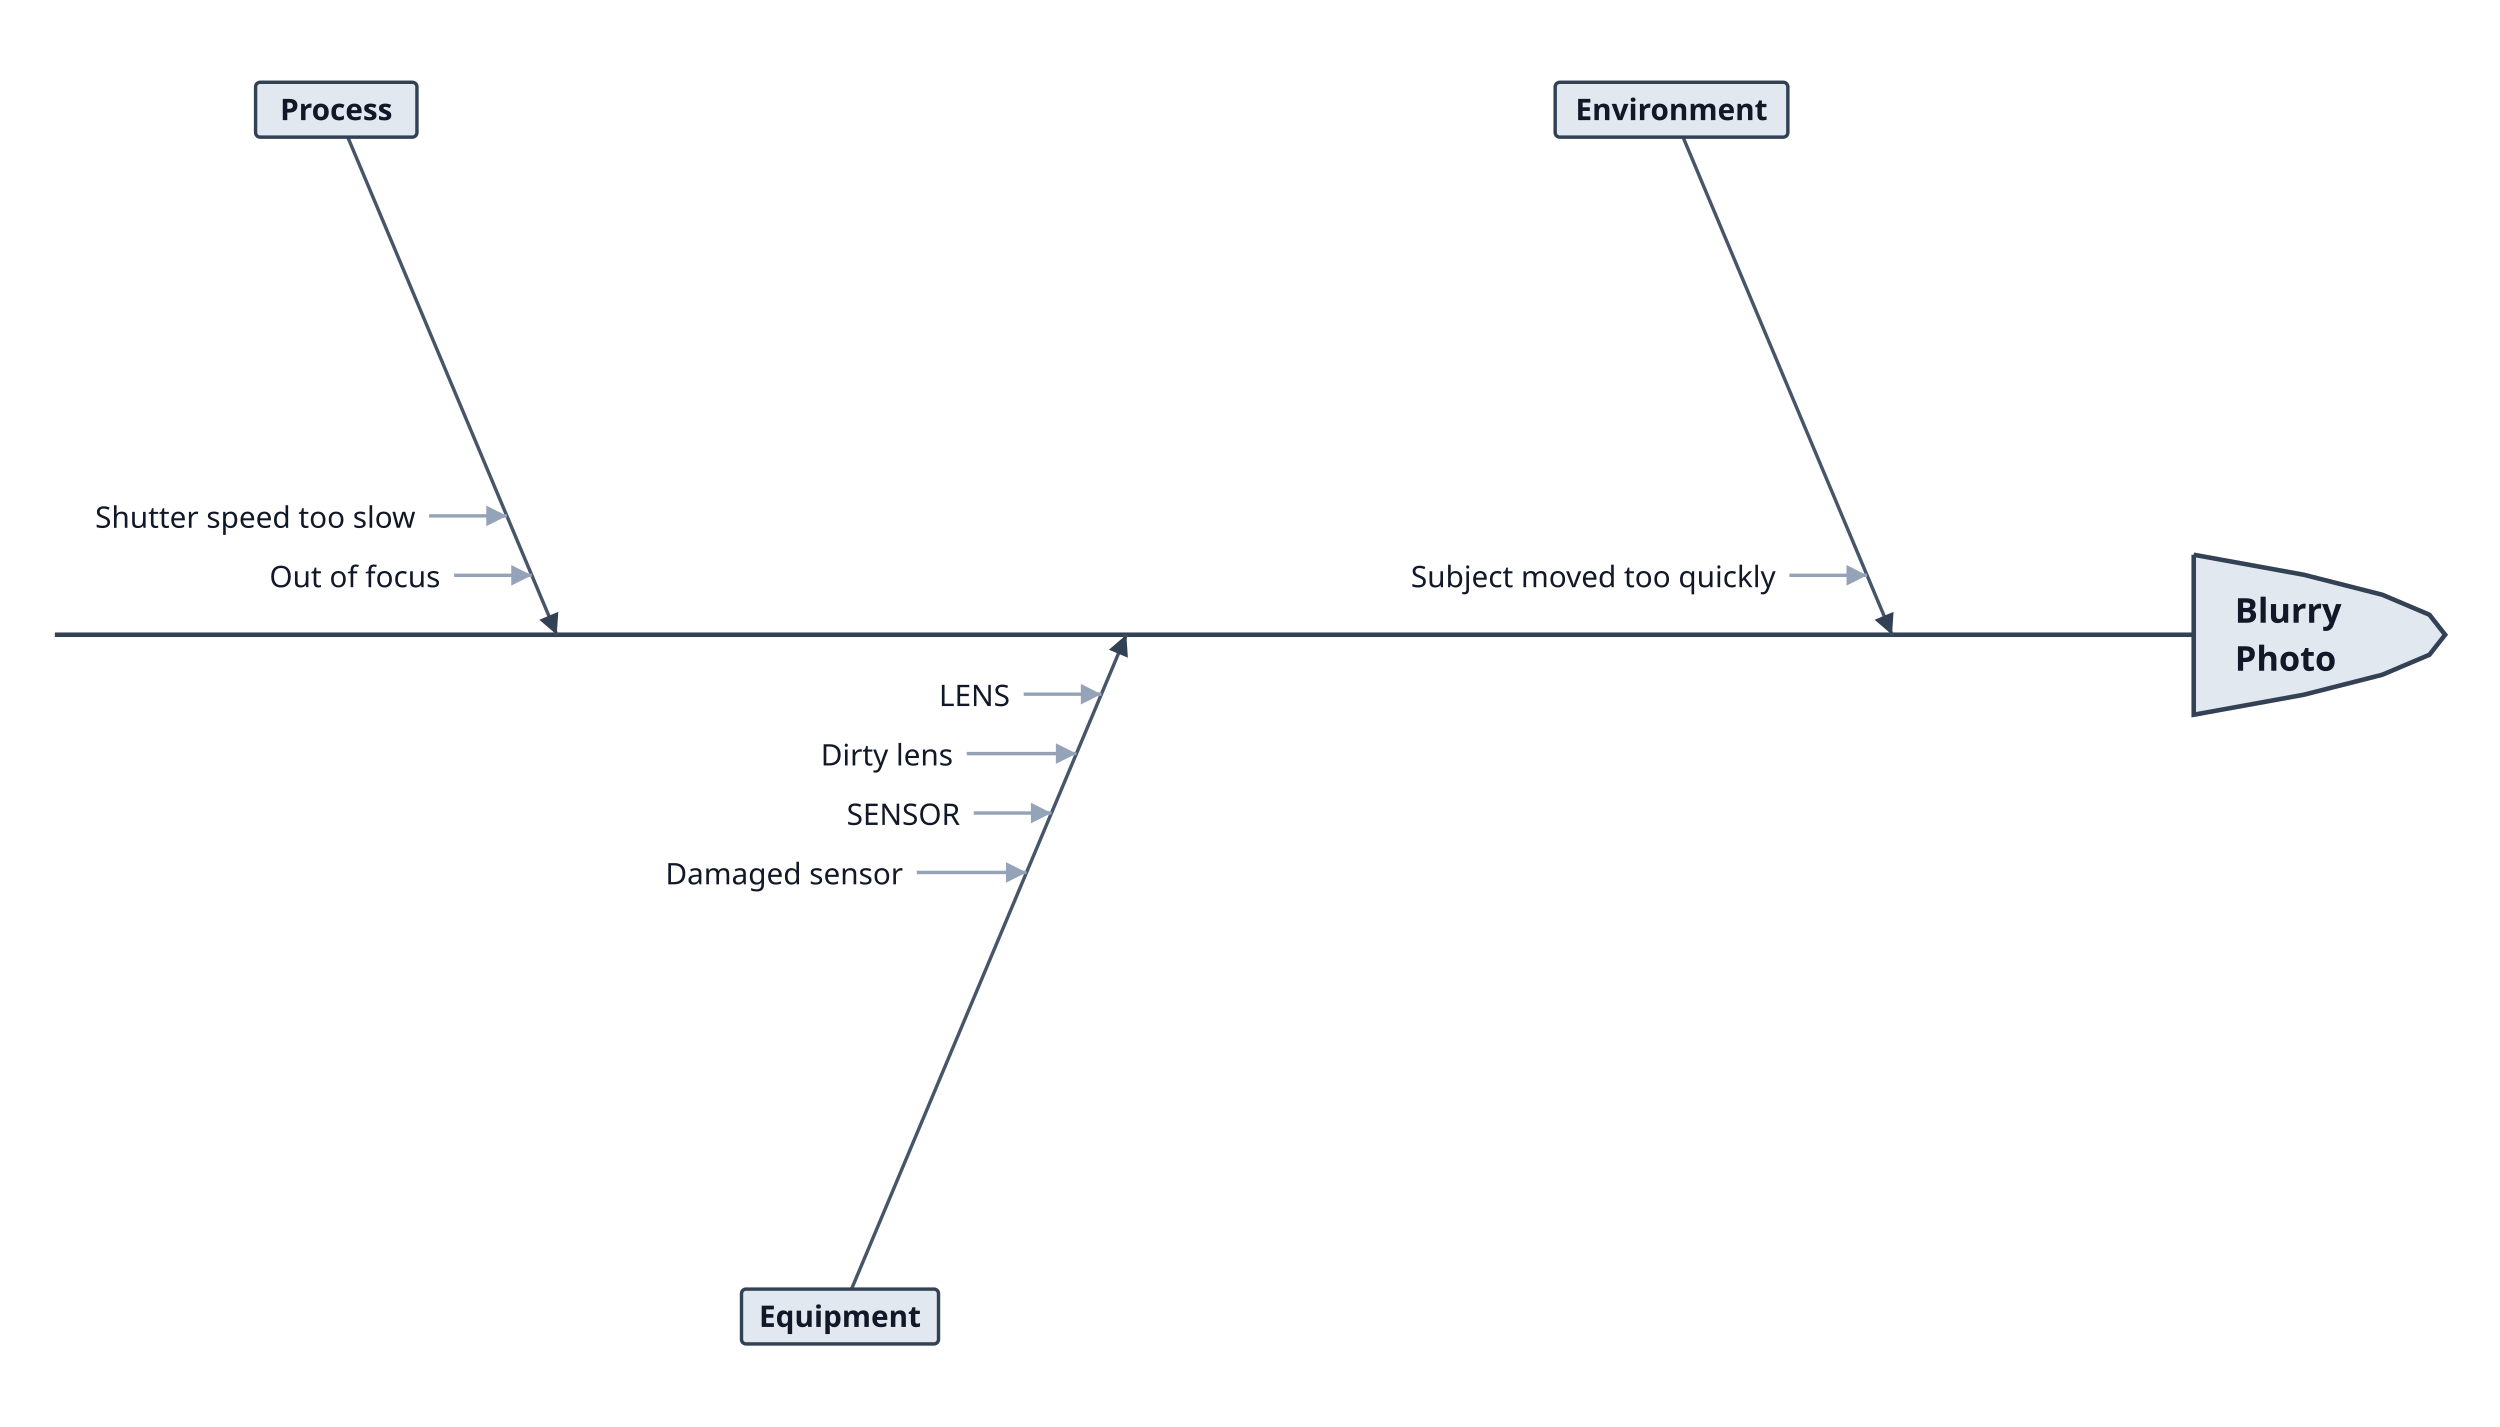
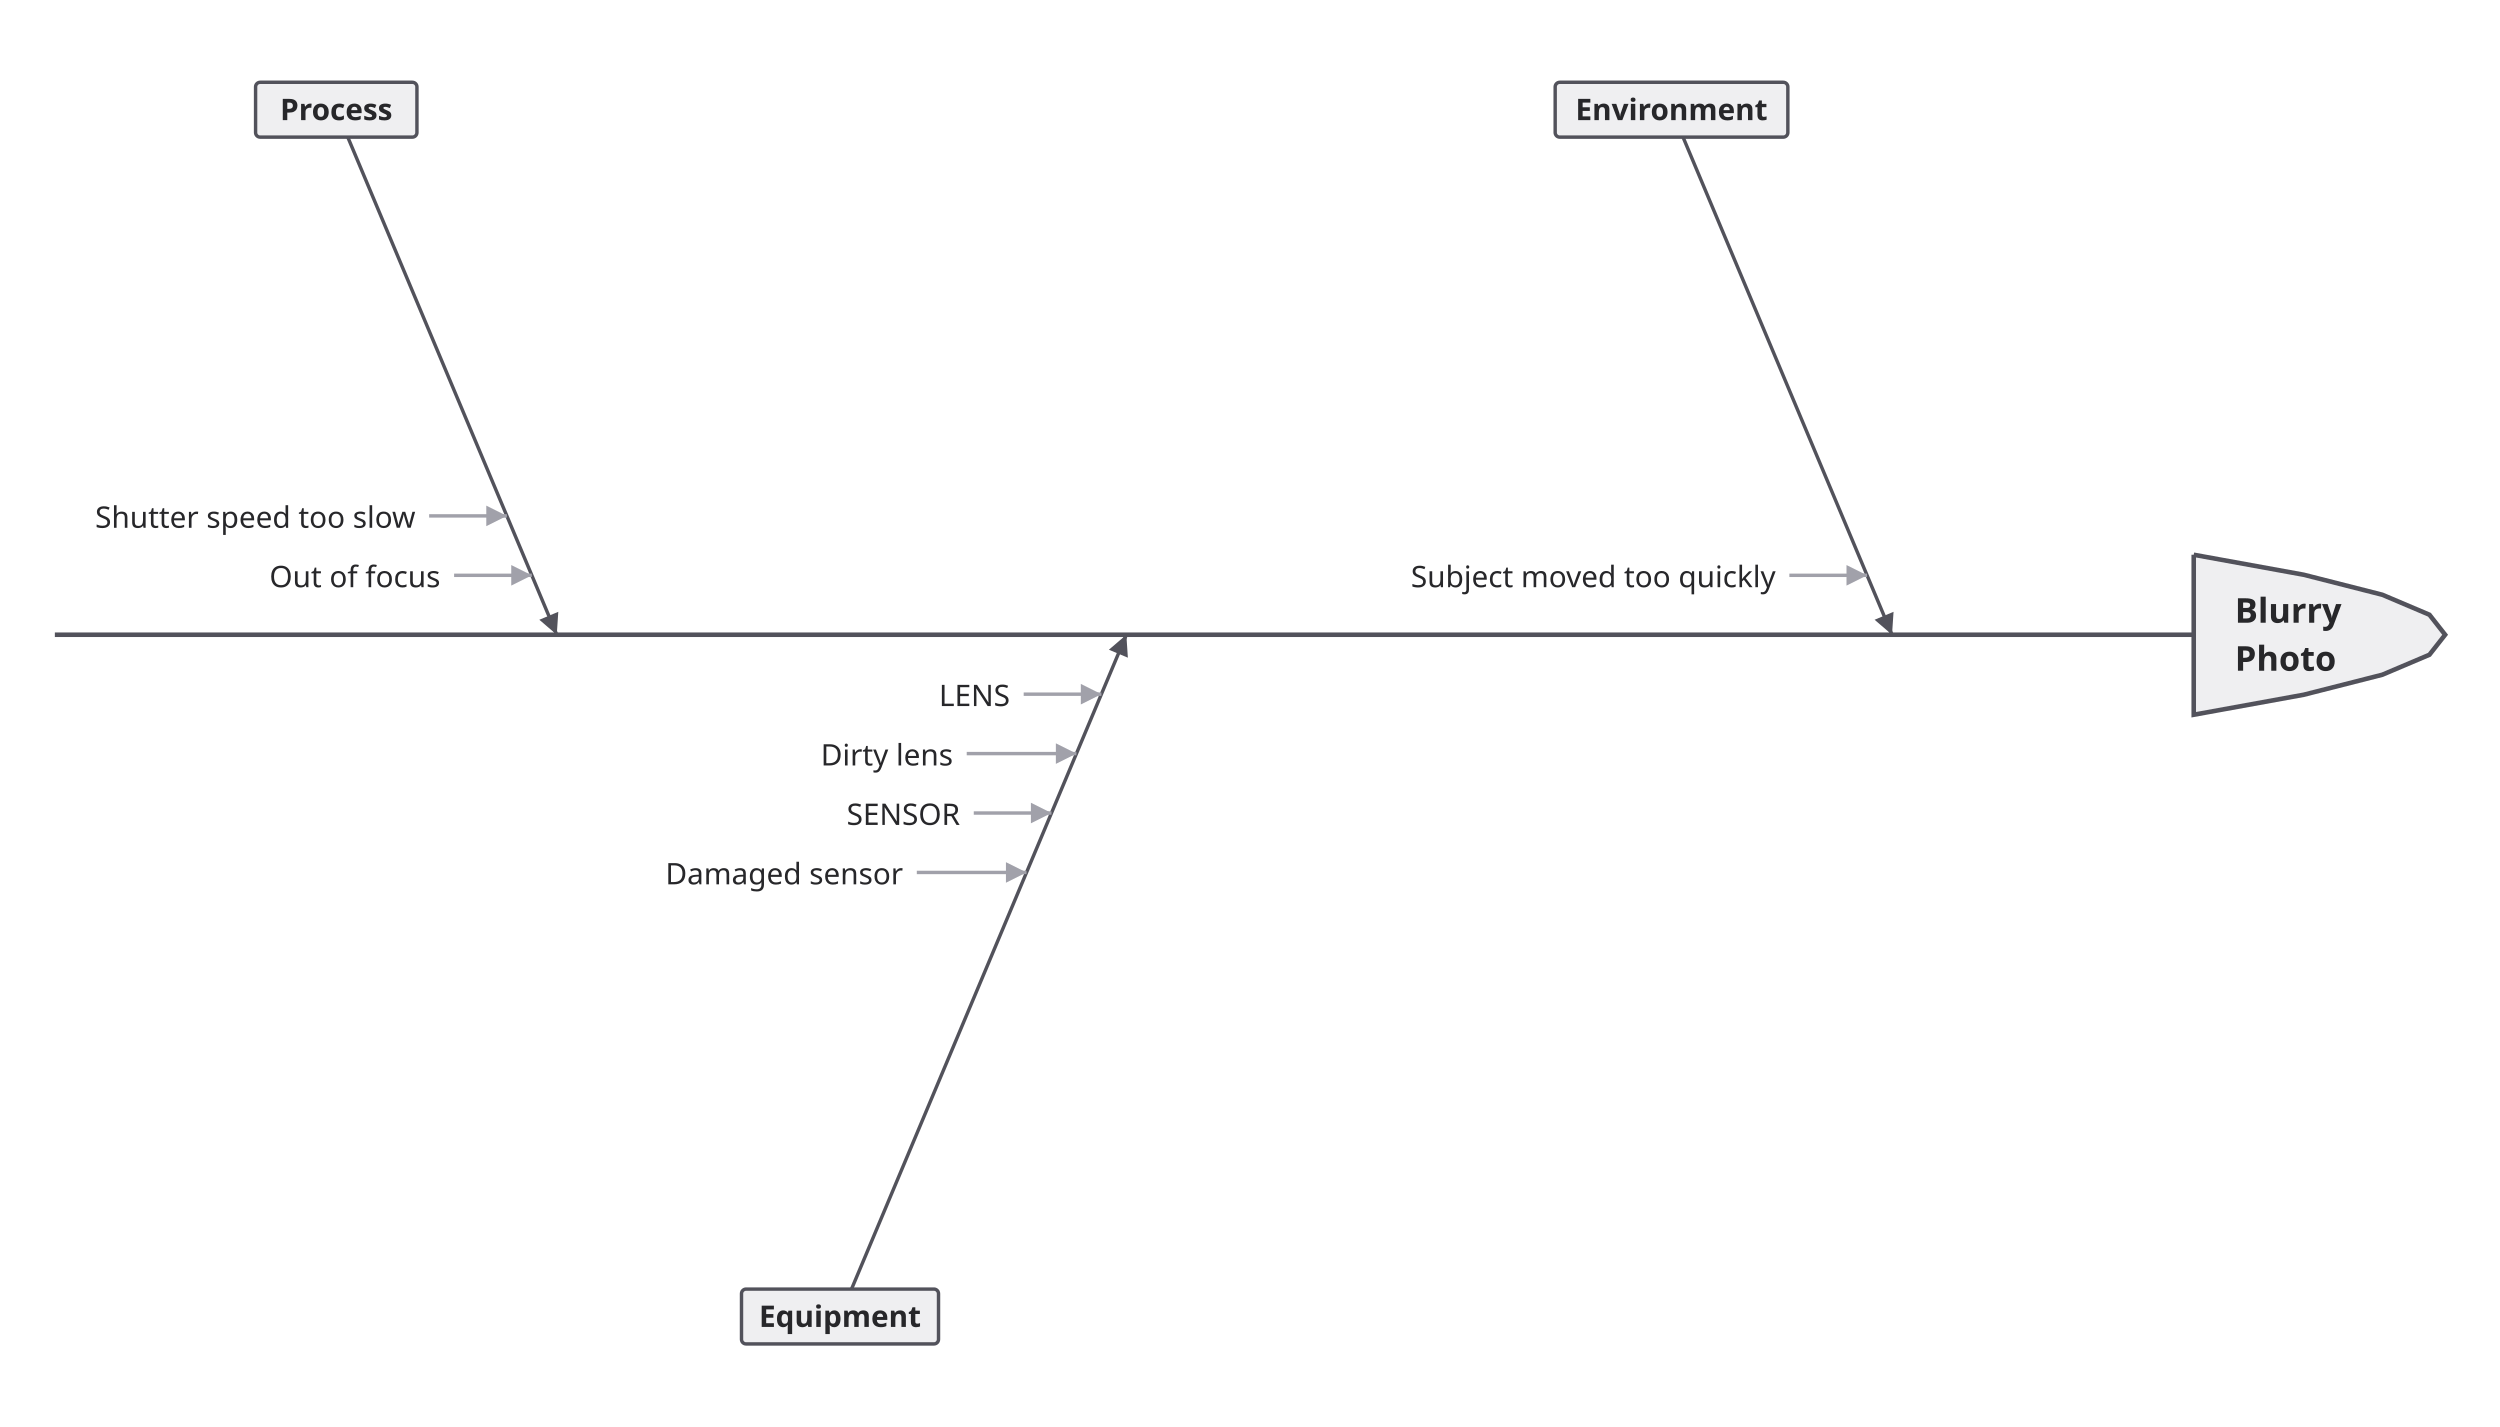
<svg xmlns="http://www.w3.org/2000/svg" width="1093.8" height="624" viewBox="0 0 1093.8 624" role="img">
-   <polyline points="24,277.714 959.8,277.714" stroke="#334155" stroke-width="2" fill="none" />
-   <polygon points="959.8,242.714 959.8,312.714 1007.925,303.964 1042.3,295.214 1062.925,286.464 1069.8,277.714 1062.925,268.964 1042.3,260.214 1007.925,251.464 959.8,242.714" fill="#e2e8f0" />
-   <polyline points="959.8,242.714 959.8,312.714 1007.925,303.964 1042.3,295.214 1062.925,286.464 1069.8,277.714 1062.925,268.964 1042.3,260.214 1007.925,251.464 959.8,242.714 959.8,242.714" stroke="#334155" stroke-width="2" fill="none" />
-   <text x="977.8" y="272.464" text-anchor="start" font-family="sans-serif" font-size="15" font-weight="600" fill="#111827">Blurry</text>
-   <text x="977.8" y="293.464" text-anchor="start" font-family="sans-serif" font-size="15" font-weight="600" fill="#111827">Photo</text>
-   <line x1="243.6" y1="277.714" x2="147.12" y2="48" stroke="#475569" stroke-width="1.5" fill="none" />
-   <polygon points="243.6,277.714 235.966,271.159 244.264,267.674" fill="#334155" />
-   <rect x="111.82" y="36" width="70.6" height="24" rx="2" fill="#e2e8f0" stroke="#334155" stroke-width="1.5" />
-   <text x="147.12" y="52.55" text-anchor="middle" font-family="sans-serif" font-size="13" font-weight="600" fill="#111827">Process</text>
-   <line x1="232.68" y1="251.714" x2="198.68" y2="251.714" stroke="#94a3b8" stroke-width="1.5" fill="none" />
-   <polygon points="232.68,251.714 223.68,256.214 223.68,247.214" fill="#94a3b8" />
-   <text x="192.68" y="256.914" text-anchor="end" font-family="sans-serif" font-size="13" font-weight="400" fill="#111827">Out of focus</text>
-   <line x1="221.76" y1="225.714" x2="187.76" y2="225.714" stroke="#94a3b8" stroke-width="1.5" fill="none" />
-   <polygon points="221.76,225.714 212.76,230.214 212.76,221.214" fill="#94a3b8" />
-   <text x="181.76" y="230.914" text-anchor="end" font-family="sans-serif" font-size="13" font-weight="400" fill="#111827">Shutter speed too slow</text>
-   <line x1="492.8" y1="277.714" x2="367.52" y2="576" stroke="#475569" stroke-width="1.5" fill="none" />
-   <polygon points="492.8,277.714 493.464,287.755 485.166,284.27" fill="#334155" />
-   <rect x="324.42" y="564" width="86.2" height="24" rx="2" fill="#e2e8f0" stroke="#334155" stroke-width="1.5" />
-   <text x="367.52" y="580.55" text-anchor="middle" font-family="sans-serif" font-size="13" font-weight="600" fill="#111827">Equipment</text>
-   <line x1="481.88" y1="303.714" x2="447.88" y2="303.714" stroke="#94a3b8" stroke-width="1.5" fill="none" />
-   <polygon points="481.88,303.714 472.88,308.214 472.88,299.214" fill="#94a3b8" />
-   <text x="441.88" y="308.914" text-anchor="end" font-family="sans-serif" font-size="13" font-weight="400" fill="#111827">LENS</text>
-   <line x1="460.04" y1="355.714" x2="426.04" y2="355.714" stroke="#94a3b8" stroke-width="1.5" fill="none" />
-   <polygon points="460.04,355.714 451.04,360.214 451.04,351.214" fill="#94a3b8" />
-   <text x="420.04" y="360.914" text-anchor="end" font-family="sans-serif" font-size="13" font-weight="400" fill="#111827">SENSOR</text>
-   <line x1="470.96" y1="329.714" x2="422.96" y2="329.714" stroke="#94a3b8" stroke-width="1.5" fill="none" />
-   <polygon points="470.96,329.714 461.96,334.214 461.96,325.214" fill="#94a3b8" />
-   <text x="416.96" y="334.914" text-anchor="end" font-family="sans-serif" font-size="13" font-weight="400" fill="#111827">Dirty lens</text>
-   <line x1="449.12" y1="381.714" x2="401.12" y2="381.714" stroke="#94a3b8" stroke-width="1.5" fill="none" />
-   <polygon points="449.12,381.714 440.12,386.214 440.12,377.214" fill="#94a3b8" />
-   <text x="395.12" y="386.914" text-anchor="end" font-family="sans-serif" font-size="13" font-weight="400" fill="#111827">Damaged sensor</text>
-   <line x1="827.8" y1="277.714" x2="731.32" y2="48" stroke="#475569" stroke-width="1.5" fill="none" />
-   <polygon points="827.8,277.714 820.166,271.159 828.464,267.674" fill="#334155" />
-   <rect x="680.42" y="36" width="101.8" height="24" rx="2" fill="#e2e8f0" stroke="#334155" stroke-width="1.5" />
-   <text x="731.32" y="52.55" text-anchor="middle" font-family="sans-serif" font-size="13" font-weight="600" fill="#111827">Environment</text>
-   <line x1="816.88" y1="251.714" x2="782.88" y2="251.714" stroke="#94a3b8" stroke-width="1.5" fill="none" />
-   <polygon points="816.88,251.714 807.88,256.214 807.88,247.214" fill="#94a3b8" />
-   <text x="776.88" y="256.914" text-anchor="end" font-family="sans-serif" font-size="13" font-weight="400" fill="#111827">Subject moved too quickly</text>
+   <polyline points="24,277.714 959.8,277.714" stroke="#52525b" stroke-width="2" fill="none" />
+   <polygon points="959.8,242.714 959.8,312.714 1007.925,303.964 1042.3,295.214 1062.925,286.464 1069.8,277.714 1062.925,268.964 1042.3,260.214 1007.925,251.464 959.8,242.714" fill="#efeff1" />
+   <polyline points="959.8,242.714 959.8,312.714 1007.925,303.964 1042.3,295.214 1062.925,286.464 1069.8,277.714 1062.925,268.964 1042.3,260.214 1007.925,251.464 959.8,242.714 959.8,242.714" stroke="#52525b" stroke-width="2" fill="none" />
+   <text x="977.8" y="272.464" text-anchor="start" font-family="sans-serif" font-size="15" font-weight="600" fill="#27272a">Blurry</text>
+   <text x="977.8" y="293.464" text-anchor="start" font-family="sans-serif" font-size="15" font-weight="600" fill="#27272a">Photo</text>
+   <line x1="243.6" y1="277.714" x2="147.12" y2="48" stroke="#52525b" stroke-width="1.5" fill="none" />
+   <polygon points="243.6,277.714 235.966,271.159 244.264,267.674" fill="#52525b" />
+   <rect x="111.82" y="36" width="70.6" height="24" rx="2" fill="#efeff1" stroke="#52525b" stroke-width="1.5" />
+   <text x="147.12" y="52.55" text-anchor="middle" font-family="sans-serif" font-size="13" font-weight="600" fill="#27272a">Process</text>
+   <line x1="232.68" y1="251.714" x2="198.68" y2="251.714" stroke="#a1a1aa" stroke-width="1.5" fill="none" />
+   <polygon points="232.68,251.714 223.68,256.214 223.68,247.214" fill="#a1a1aa" />
+   <text x="192.68" y="256.914" text-anchor="end" font-family="sans-serif" font-size="13" font-weight="400" fill="#27272a">Out of focus</text>
+   <line x1="221.76" y1="225.714" x2="187.76" y2="225.714" stroke="#a1a1aa" stroke-width="1.5" fill="none" />
+   <polygon points="221.76,225.714 212.76,230.214 212.76,221.214" fill="#a1a1aa" />
+   <text x="181.76" y="230.914" text-anchor="end" font-family="sans-serif" font-size="13" font-weight="400" fill="#27272a">Shutter speed too slow</text>
+   <line x1="492.8" y1="277.714" x2="367.52" y2="576" stroke="#52525b" stroke-width="1.5" fill="none" />
+   <polygon points="492.8,277.714 493.464,287.755 485.166,284.27" fill="#52525b" />
+   <rect x="324.42" y="564" width="86.2" height="24" rx="2" fill="#efeff1" stroke="#52525b" stroke-width="1.5" />
+   <text x="367.52" y="580.55" text-anchor="middle" font-family="sans-serif" font-size="13" font-weight="600" fill="#27272a">Equipment</text>
+   <line x1="481.88" y1="303.714" x2="447.88" y2="303.714" stroke="#a1a1aa" stroke-width="1.5" fill="none" />
+   <polygon points="481.88,303.714 472.88,308.214 472.88,299.214" fill="#a1a1aa" />
+   <text x="441.88" y="308.914" text-anchor="end" font-family="sans-serif" font-size="13" font-weight="400" fill="#27272a">LENS</text>
+   <line x1="460.04" y1="355.714" x2="426.04" y2="355.714" stroke="#a1a1aa" stroke-width="1.5" fill="none" />
+   <polygon points="460.04,355.714 451.04,360.214 451.04,351.214" fill="#a1a1aa" />
+   <text x="420.04" y="360.914" text-anchor="end" font-family="sans-serif" font-size="13" font-weight="400" fill="#27272a">SENSOR</text>
+   <line x1="470.96" y1="329.714" x2="422.96" y2="329.714" stroke="#a1a1aa" stroke-width="1.5" fill="none" />
+   <polygon points="470.96,329.714 461.96,334.214 461.96,325.214" fill="#a1a1aa" />
+   <text x="416.96" y="334.914" text-anchor="end" font-family="sans-serif" font-size="13" font-weight="400" fill="#27272a">Dirty lens</text>
+   <line x1="449.12" y1="381.714" x2="401.12" y2="381.714" stroke="#a1a1aa" stroke-width="1.5" fill="none" />
+   <polygon points="449.12,381.714 440.12,386.214 440.12,377.214" fill="#a1a1aa" />
+   <text x="395.12" y="386.914" text-anchor="end" font-family="sans-serif" font-size="13" font-weight="400" fill="#27272a">Damaged sensor</text>
+   <line x1="827.8" y1="277.714" x2="731.32" y2="48" stroke="#52525b" stroke-width="1.5" fill="none" />
+   <polygon points="827.8,277.714 820.166,271.159 828.464,267.674" fill="#52525b" />
+   <rect x="680.42" y="36" width="101.8" height="24" rx="2" fill="#efeff1" stroke="#52525b" stroke-width="1.5" />
+   <text x="731.32" y="52.55" text-anchor="middle" font-family="sans-serif" font-size="13" font-weight="600" fill="#27272a">Environment</text>
+   <line x1="816.88" y1="251.714" x2="782.88" y2="251.714" stroke="#a1a1aa" stroke-width="1.5" fill="none" />
+   <polygon points="816.88,251.714 807.88,256.214 807.88,247.214" fill="#a1a1aa" />
+   <text x="776.88" y="256.914" text-anchor="end" font-family="sans-serif" font-size="13" font-weight="400" fill="#27272a">Subject moved too quickly</text>
</svg>
